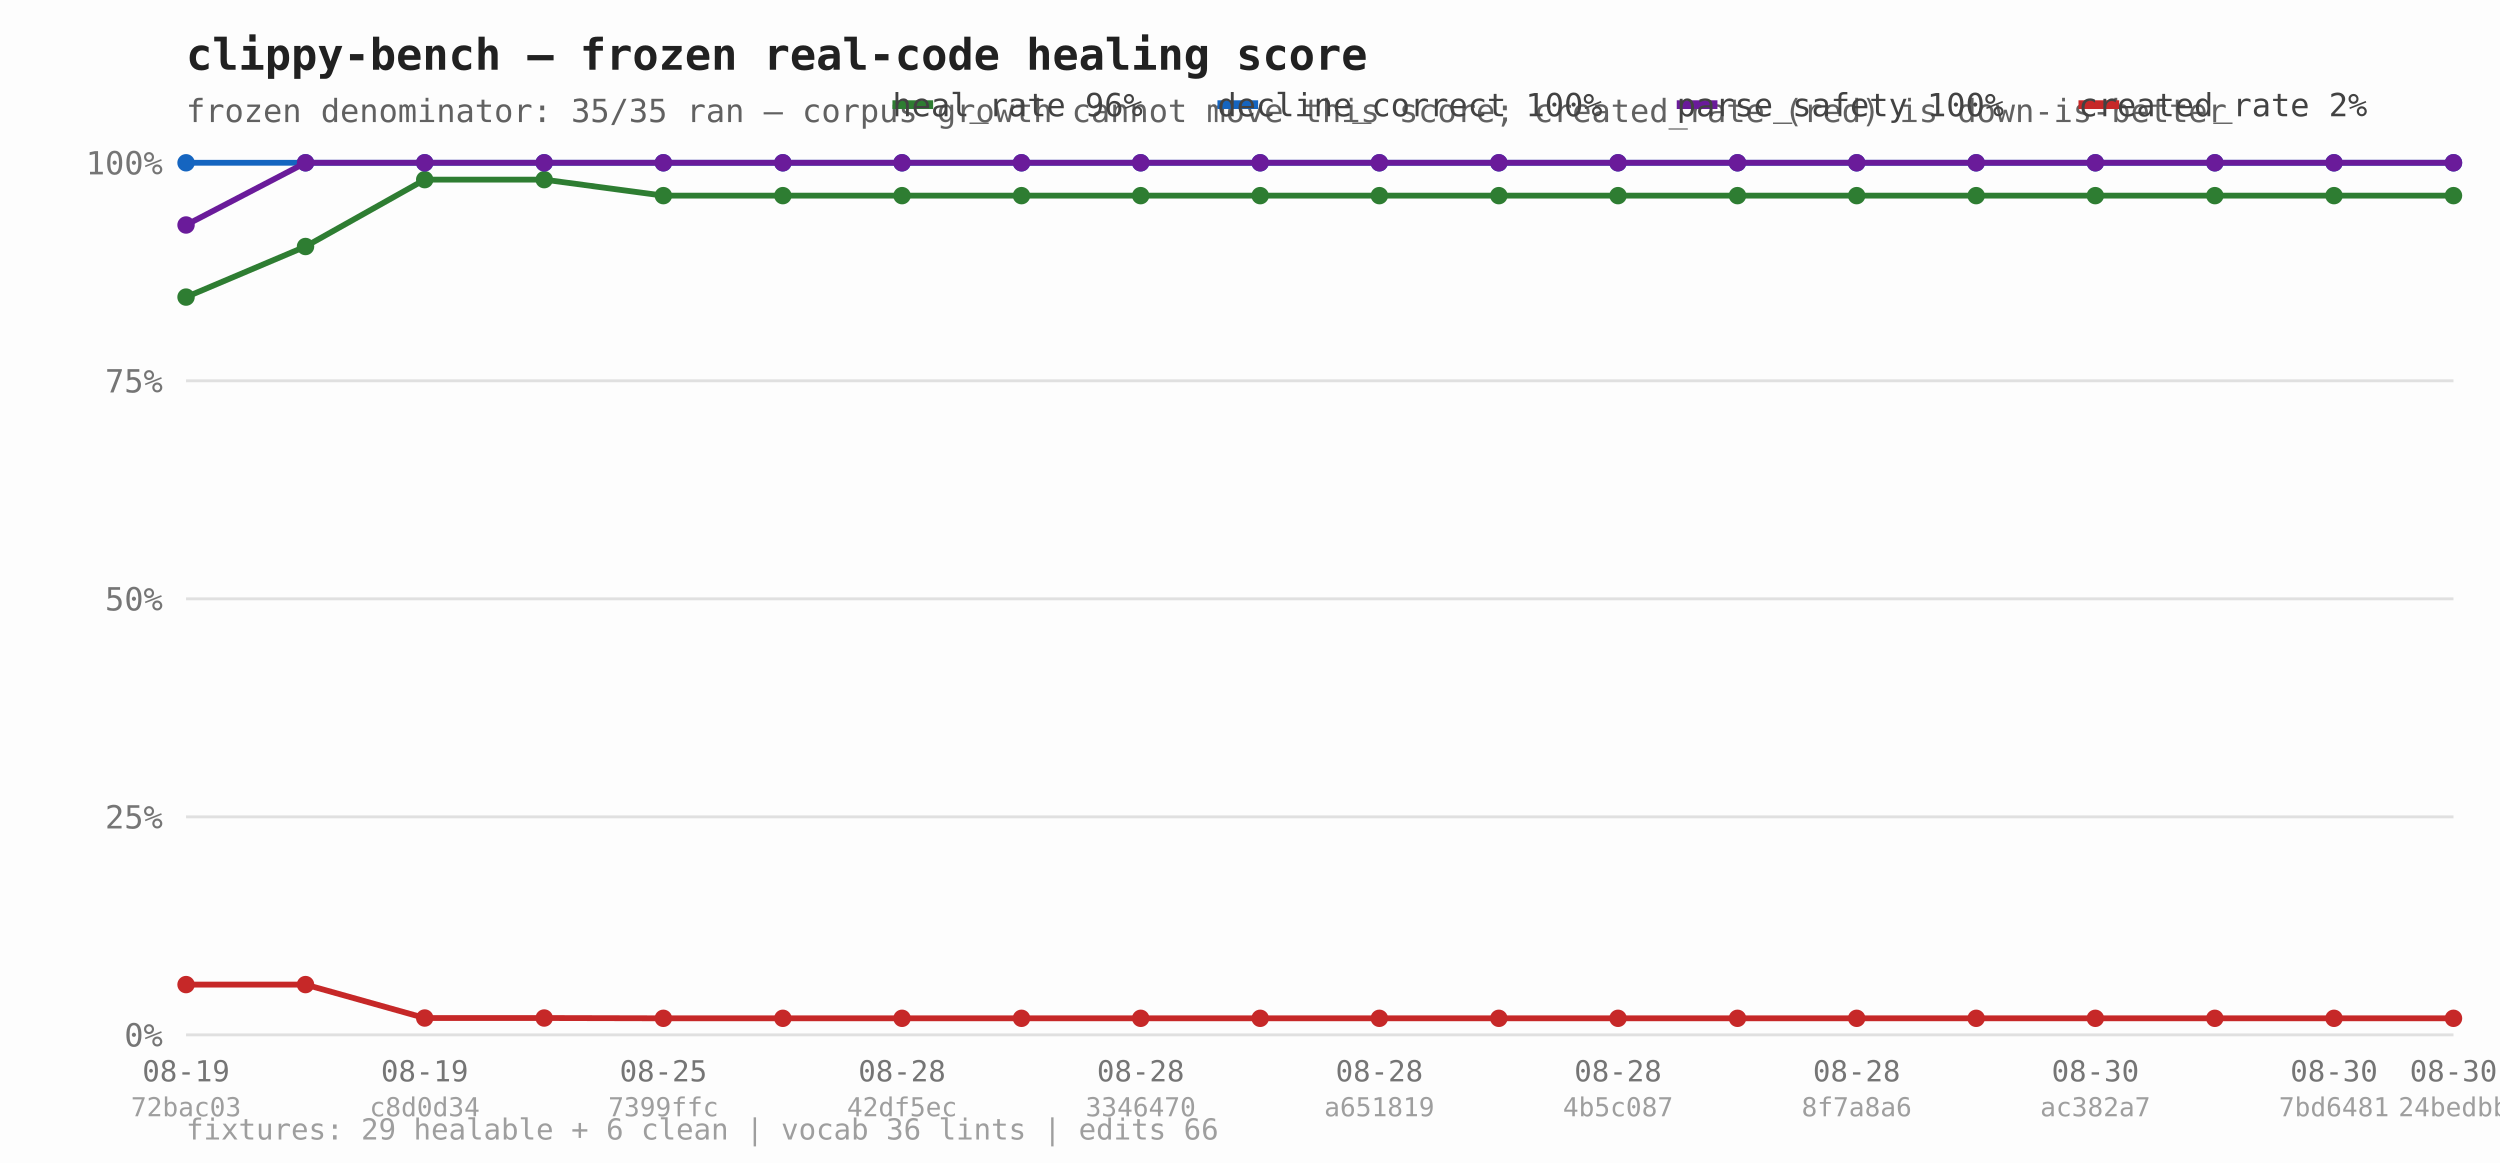
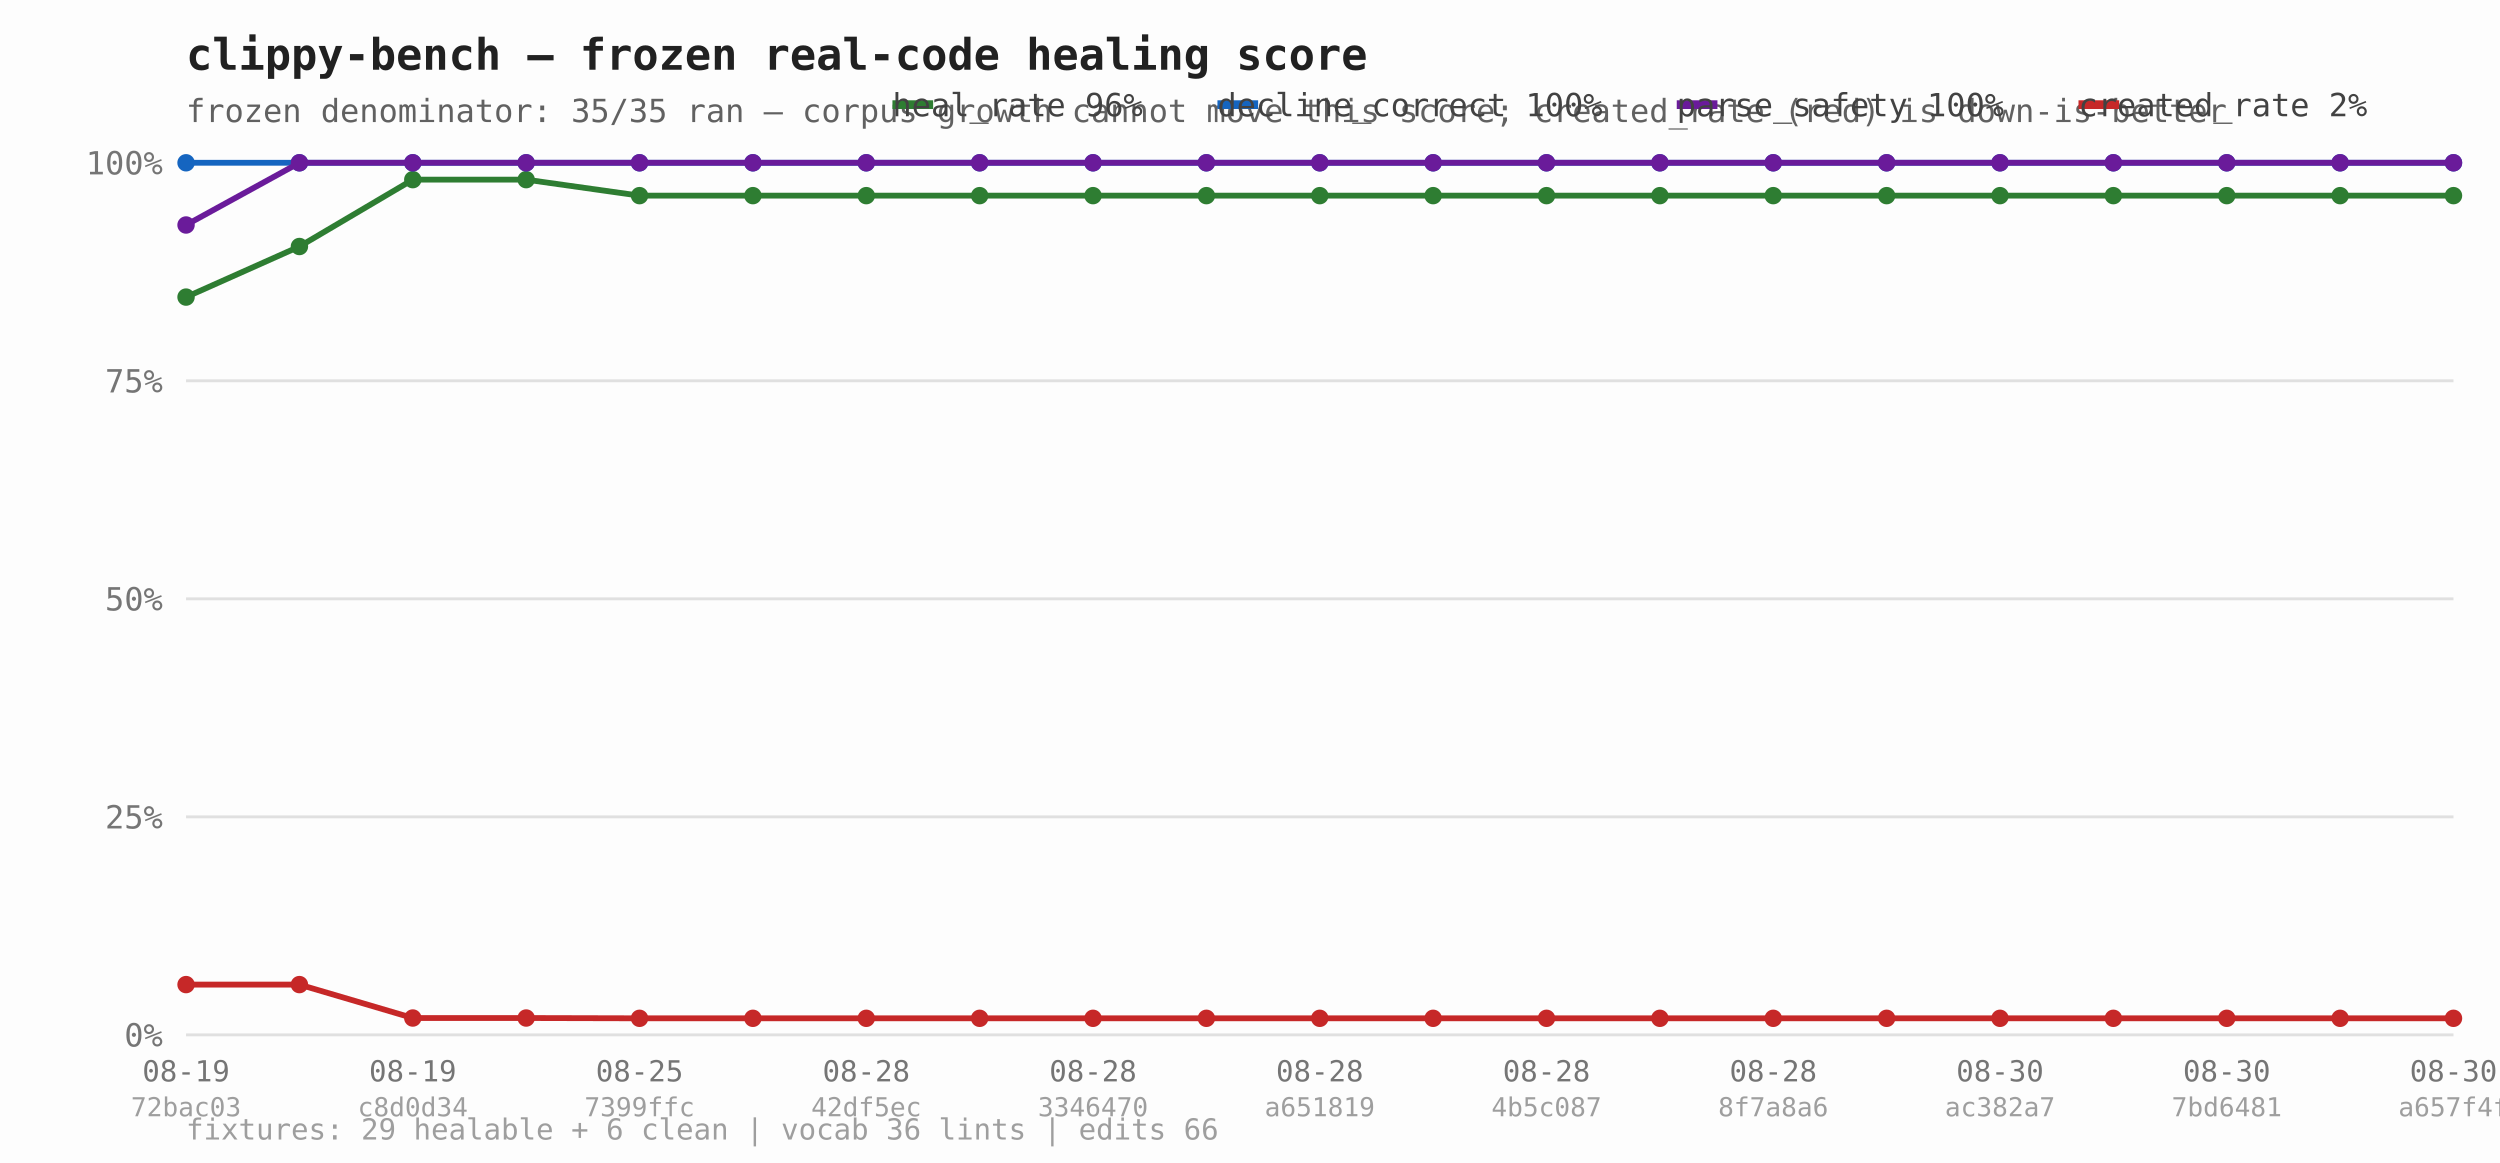
<svg xmlns="http://www.w3.org/2000/svg" width="860" height="400" viewBox="0 0 860 400" font-family="ui-monospace,Menlo,monospace">
  <rect width="100%" height="100%" fill="#fdfdfd" />
  <text x="64" y="24" font-size="15" font-weight="bold" fill="#212121">clippy-bench — frozen real-code healing score</text>
  <text x="64" y="42" font-size="11" fill="#616161">frozen denominator: 35/35 ran — corpus growth cannot move this score; created_rate (red) is down-is-better</text>
  <line x1="64" y1="356.0" x2="844" y2="356.0" stroke="#e0e0e0" stroke-width="1" />
  <text x="56" y="360.0" font-size="11" fill="#757575" text-anchor="end">0%</text>
  <line x1="64" y1="281.0" x2="844" y2="281.0" stroke="#e0e0e0" stroke-width="1" />
  <text x="56" y="285.0" font-size="11" fill="#757575" text-anchor="end">25%</text>
  <line x1="64" y1="206.0" x2="844" y2="206.0" stroke="#e0e0e0" stroke-width="1" />
  <text x="56" y="210.0" font-size="11" fill="#757575" text-anchor="end">50%</text>
  <line x1="64" y1="131.0" x2="844" y2="131.0" stroke="#e0e0e0" stroke-width="1" />
  <text x="56" y="135.0" font-size="11" fill="#757575" text-anchor="end">75%</text>
  <line x1="64" y1="56.0" x2="844" y2="56.0" stroke="#e0e0e0" stroke-width="1" />
  <text x="56" y="60.0" font-size="11" fill="#757575" text-anchor="end">100%</text>
  <line x1="715.0" y1="36" x2="729.0" y2="36" stroke="#c62828" stroke-width="3" />
  <text x="715.0" y="40" font-size="11" fill="#424242">created_rate 2%</text>
  <line x1="576.8" y1="36" x2="590.8" y2="36" stroke="#6a1b9a" stroke-width="3" />
  <text x="576.8" y="40" font-size="11" fill="#424242">parse_safety 100%</text>
  <line x1="418.8" y1="36" x2="432.8" y2="36" stroke="#1565c0" stroke-width="3" />
  <text x="418.8" y="40" font-size="11" fill="#424242">decline_correct 100%</text>
  <line x1="307.0" y1="36" x2="321.0" y2="36" stroke="#2e7d32" stroke-width="3" />
  <text x="307.0" y="40" font-size="11" fill="#424242">heal_rate 96%</text>
-   <path d="M 64.0 102.2 L 105.1 84.8 L 146.1 61.8 L 187.2 61.8 L 228.2 67.3 L 269.3 67.3 L 310.3 67.3 L 351.4 67.3 L 392.4 67.3 L 433.5 67.3 L 474.5 67.3 L 515.6 67.3 L 556.6 67.3 L 597.7 67.3 L 638.7 67.3 L 679.8 67.3 L 720.8 67.3 L 761.9 67.3 L 802.9 67.3 L 844.0 67.3" fill="none" stroke="#2e7d32" stroke-width="2" stroke-linejoin="round" stroke-linecap="round" />
+   <path d="M 64.0 102.2 L 103.0 84.8 L 142.0 61.8 L 181.0 61.8 L 220.0 67.3 L 259.0 67.3 L 298.0 67.3 L 337.0 67.3 L 376.0 67.3 L 415.0 67.3 L 454.0 67.3 L 493.0 67.3 L 532.0 67.3 L 571.0 67.3 L 610.0 67.3 L 649.0 67.3 L 688.0 67.3 L 727.0 67.3 L 766.0 67.3 L 805.0 67.3 L 844.0 67.3" fill="none" stroke="#2e7d32" stroke-width="2" stroke-linejoin="round" stroke-linecap="round" />
  <circle cx="64.0" cy="102.2" r="3" fill="#2e7d32" />
-   <circle cx="105.1" cy="84.8" r="3" fill="#2e7d32" />
-   <circle cx="146.1" cy="61.8" r="3" fill="#2e7d32" />
-   <circle cx="187.2" cy="61.8" r="3" fill="#2e7d32" />
-   <circle cx="228.2" cy="67.3" r="3" fill="#2e7d32" />
-   <circle cx="269.3" cy="67.3" r="3" fill="#2e7d32" />
-   <circle cx="310.3" cy="67.3" r="3" fill="#2e7d32" />
-   <circle cx="351.4" cy="67.3" r="3" fill="#2e7d32" />
-   <circle cx="392.4" cy="67.3" r="3" fill="#2e7d32" />
-   <circle cx="433.5" cy="67.3" r="3" fill="#2e7d32" />
-   <circle cx="474.5" cy="67.3" r="3" fill="#2e7d32" />
-   <circle cx="515.6" cy="67.3" r="3" fill="#2e7d32" />
-   <circle cx="556.6" cy="67.3" r="3" fill="#2e7d32" />
-   <circle cx="597.7" cy="67.3" r="3" fill="#2e7d32" />
-   <circle cx="638.7" cy="67.3" r="3" fill="#2e7d32" />
-   <circle cx="679.8" cy="67.3" r="3" fill="#2e7d32" />
-   <circle cx="720.8" cy="67.3" r="3" fill="#2e7d32" />
-   <circle cx="761.9" cy="67.3" r="3" fill="#2e7d32" />
-   <circle cx="802.9" cy="67.3" r="3" fill="#2e7d32" />
+   <circle cx="103.0" cy="84.8" r="3" fill="#2e7d32" />
+   <circle cx="142.0" cy="61.8" r="3" fill="#2e7d32" />
+   <circle cx="181.0" cy="61.8" r="3" fill="#2e7d32" />
+   <circle cx="220.0" cy="67.3" r="3" fill="#2e7d32" />
+   <circle cx="259.0" cy="67.3" r="3" fill="#2e7d32" />
+   <circle cx="298.0" cy="67.3" r="3" fill="#2e7d32" />
+   <circle cx="337.0" cy="67.3" r="3" fill="#2e7d32" />
+   <circle cx="376.0" cy="67.3" r="3" fill="#2e7d32" />
+   <circle cx="415.0" cy="67.3" r="3" fill="#2e7d32" />
+   <circle cx="454.0" cy="67.3" r="3" fill="#2e7d32" />
+   <circle cx="493.0" cy="67.3" r="3" fill="#2e7d32" />
+   <circle cx="532.0" cy="67.3" r="3" fill="#2e7d32" />
+   <circle cx="571.0" cy="67.3" r="3" fill="#2e7d32" />
+   <circle cx="610.0" cy="67.3" r="3" fill="#2e7d32" />
+   <circle cx="649.0" cy="67.3" r="3" fill="#2e7d32" />
+   <circle cx="688.0" cy="67.3" r="3" fill="#2e7d32" />
+   <circle cx="727.0" cy="67.3" r="3" fill="#2e7d32" />
+   <circle cx="766.0" cy="67.3" r="3" fill="#2e7d32" />
+   <circle cx="805.0" cy="67.3" r="3" fill="#2e7d32" />
  <circle cx="844.0" cy="67.3" r="3" fill="#2e7d32" />
-   <path d="M 64.0 56.0 L 105.1 56.0 L 146.1 56.0 L 187.2 56.0 L 228.2 56.0 L 269.3 56.0 L 310.3 56.0 L 351.4 56.0 L 392.4 56.0 L 433.5 56.0 L 474.5 56.0 L 515.6 56.0 L 556.6 56.0 L 597.7 56.0 L 638.7 56.0 L 679.8 56.0 L 720.8 56.0 L 761.9 56.0 L 802.9 56.0 L 844.0 56.0" fill="none" stroke="#1565c0" stroke-width="2" stroke-linejoin="round" stroke-linecap="round" />
+   <path d="M 64.0 56.0 L 103.0 56.0 L 142.0 56.0 L 181.0 56.0 L 220.0 56.0 L 259.0 56.0 L 298.0 56.0 L 337.0 56.0 L 376.0 56.0 L 415.0 56.0 L 454.0 56.0 L 493.0 56.0 L 532.0 56.0 L 571.0 56.0 L 610.0 56.0 L 649.0 56.0 L 688.0 56.0 L 727.0 56.0 L 766.0 56.0 L 805.0 56.0 L 844.0 56.0" fill="none" stroke="#1565c0" stroke-width="2" stroke-linejoin="round" stroke-linecap="round" />
  <circle cx="64.0" cy="56.0" r="3" fill="#1565c0" />
-   <circle cx="105.1" cy="56.0" r="3" fill="#1565c0" />
-   <circle cx="146.1" cy="56.0" r="3" fill="#1565c0" />
-   <circle cx="187.2" cy="56.0" r="3" fill="#1565c0" />
-   <circle cx="228.2" cy="56.0" r="3" fill="#1565c0" />
-   <circle cx="269.3" cy="56.0" r="3" fill="#1565c0" />
-   <circle cx="310.3" cy="56.0" r="3" fill="#1565c0" />
-   <circle cx="351.4" cy="56.0" r="3" fill="#1565c0" />
-   <circle cx="392.4" cy="56.0" r="3" fill="#1565c0" />
-   <circle cx="433.5" cy="56.0" r="3" fill="#1565c0" />
-   <circle cx="474.5" cy="56.0" r="3" fill="#1565c0" />
-   <circle cx="515.6" cy="56.0" r="3" fill="#1565c0" />
-   <circle cx="556.6" cy="56.0" r="3" fill="#1565c0" />
-   <circle cx="597.7" cy="56.0" r="3" fill="#1565c0" />
-   <circle cx="638.7" cy="56.0" r="3" fill="#1565c0" />
-   <circle cx="679.8" cy="56.0" r="3" fill="#1565c0" />
-   <circle cx="720.8" cy="56.0" r="3" fill="#1565c0" />
-   <circle cx="761.9" cy="56.0" r="3" fill="#1565c0" />
-   <circle cx="802.9" cy="56.0" r="3" fill="#1565c0" />
+   <circle cx="103.0" cy="56.0" r="3" fill="#1565c0" />
+   <circle cx="142.0" cy="56.0" r="3" fill="#1565c0" />
+   <circle cx="181.0" cy="56.0" r="3" fill="#1565c0" />
+   <circle cx="220.0" cy="56.0" r="3" fill="#1565c0" />
+   <circle cx="259.0" cy="56.0" r="3" fill="#1565c0" />
+   <circle cx="298.0" cy="56.0" r="3" fill="#1565c0" />
+   <circle cx="337.0" cy="56.0" r="3" fill="#1565c0" />
+   <circle cx="376.0" cy="56.0" r="3" fill="#1565c0" />
+   <circle cx="415.0" cy="56.0" r="3" fill="#1565c0" />
+   <circle cx="454.0" cy="56.0" r="3" fill="#1565c0" />
+   <circle cx="493.0" cy="56.0" r="3" fill="#1565c0" />
+   <circle cx="532.0" cy="56.0" r="3" fill="#1565c0" />
+   <circle cx="571.0" cy="56.0" r="3" fill="#1565c0" />
+   <circle cx="610.0" cy="56.0" r="3" fill="#1565c0" />
+   <circle cx="649.0" cy="56.0" r="3" fill="#1565c0" />
+   <circle cx="688.0" cy="56.0" r="3" fill="#1565c0" />
+   <circle cx="727.0" cy="56.0" r="3" fill="#1565c0" />
+   <circle cx="766.0" cy="56.0" r="3" fill="#1565c0" />
+   <circle cx="805.0" cy="56.0" r="3" fill="#1565c0" />
  <circle cx="844.0" cy="56.0" r="3" fill="#1565c0" />
-   <path d="M 64.0 77.4 L 105.1 56.0 L 146.1 56.0 L 187.2 56.0 L 228.2 56.0 L 269.3 56.0 L 310.3 56.0 L 351.4 56.0 L 392.4 56.0 L 433.5 56.0 L 474.5 56.0 L 515.6 56.0 L 556.6 56.0 L 597.7 56.0 L 638.7 56.0 L 679.8 56.0 L 720.8 56.0 L 761.9 56.0 L 802.9 56.0 L 844.0 56.0" fill="none" stroke="#6a1b9a" stroke-width="2" stroke-linejoin="round" stroke-linecap="round" />
+   <path d="M 64.0 77.4 L 103.0 56.0 L 142.0 56.0 L 181.0 56.0 L 220.0 56.0 L 259.0 56.0 L 298.0 56.0 L 337.0 56.0 L 376.0 56.0 L 415.0 56.0 L 454.0 56.0 L 493.0 56.0 L 532.0 56.0 L 571.0 56.0 L 610.0 56.0 L 649.0 56.0 L 688.0 56.0 L 727.0 56.0 L 766.0 56.0 L 805.0 56.0 L 844.0 56.0" fill="none" stroke="#6a1b9a" stroke-width="2" stroke-linejoin="round" stroke-linecap="round" />
  <circle cx="64.0" cy="77.4" r="3" fill="#6a1b9a" />
-   <circle cx="105.1" cy="56.0" r="3" fill="#6a1b9a" />
-   <circle cx="146.1" cy="56.0" r="3" fill="#6a1b9a" />
-   <circle cx="187.2" cy="56.0" r="3" fill="#6a1b9a" />
-   <circle cx="228.2" cy="56.0" r="3" fill="#6a1b9a" />
-   <circle cx="269.3" cy="56.0" r="3" fill="#6a1b9a" />
-   <circle cx="310.3" cy="56.0" r="3" fill="#6a1b9a" />
-   <circle cx="351.4" cy="56.0" r="3" fill="#6a1b9a" />
-   <circle cx="392.4" cy="56.0" r="3" fill="#6a1b9a" />
-   <circle cx="433.5" cy="56.0" r="3" fill="#6a1b9a" />
-   <circle cx="474.5" cy="56.0" r="3" fill="#6a1b9a" />
-   <circle cx="515.6" cy="56.0" r="3" fill="#6a1b9a" />
-   <circle cx="556.6" cy="56.0" r="3" fill="#6a1b9a" />
-   <circle cx="597.7" cy="56.0" r="3" fill="#6a1b9a" />
-   <circle cx="638.7" cy="56.0" r="3" fill="#6a1b9a" />
-   <circle cx="679.8" cy="56.0" r="3" fill="#6a1b9a" />
-   <circle cx="720.8" cy="56.0" r="3" fill="#6a1b9a" />
-   <circle cx="761.9" cy="56.0" r="3" fill="#6a1b9a" />
-   <circle cx="802.9" cy="56.0" r="3" fill="#6a1b9a" />
+   <circle cx="103.0" cy="56.0" r="3" fill="#6a1b9a" />
+   <circle cx="142.0" cy="56.0" r="3" fill="#6a1b9a" />
+   <circle cx="181.0" cy="56.0" r="3" fill="#6a1b9a" />
+   <circle cx="220.0" cy="56.0" r="3" fill="#6a1b9a" />
+   <circle cx="259.0" cy="56.0" r="3" fill="#6a1b9a" />
+   <circle cx="298.0" cy="56.0" r="3" fill="#6a1b9a" />
+   <circle cx="337.0" cy="56.0" r="3" fill="#6a1b9a" />
+   <circle cx="376.0" cy="56.0" r="3" fill="#6a1b9a" />
+   <circle cx="415.0" cy="56.0" r="3" fill="#6a1b9a" />
+   <circle cx="454.0" cy="56.0" r="3" fill="#6a1b9a" />
+   <circle cx="493.0" cy="56.0" r="3" fill="#6a1b9a" />
+   <circle cx="532.0" cy="56.0" r="3" fill="#6a1b9a" />
+   <circle cx="571.0" cy="56.0" r="3" fill="#6a1b9a" />
+   <circle cx="610.0" cy="56.0" r="3" fill="#6a1b9a" />
+   <circle cx="649.0" cy="56.0" r="3" fill="#6a1b9a" />
+   <circle cx="688.0" cy="56.0" r="3" fill="#6a1b9a" />
+   <circle cx="727.0" cy="56.0" r="3" fill="#6a1b9a" />
+   <circle cx="766.0" cy="56.0" r="3" fill="#6a1b9a" />
+   <circle cx="805.0" cy="56.0" r="3" fill="#6a1b9a" />
  <circle cx="844.0" cy="56.0" r="3" fill="#6a1b9a" />
-   <path d="M 64.0 338.7 L 105.1 338.7 L 146.1 350.2 L 187.2 350.2 L 228.2 350.3 L 269.3 350.3 L 310.3 350.3 L 351.4 350.3 L 392.4 350.3 L 433.5 350.3 L 474.5 350.3 L 515.6 350.3 L 556.6 350.3 L 597.7 350.3 L 638.7 350.3 L 679.8 350.3 L 720.8 350.3 L 761.9 350.3 L 802.9 350.3 L 844.0 350.3" fill="none" stroke="#c62828" stroke-width="2" stroke-linejoin="round" stroke-linecap="round" />
+   <path d="M 64.0 338.7 L 103.0 338.7 L 142.0 350.2 L 181.0 350.2 L 220.0 350.3 L 259.0 350.3 L 298.0 350.3 L 337.0 350.3 L 376.0 350.3 L 415.0 350.3 L 454.0 350.3 L 493.0 350.3 L 532.0 350.3 L 571.0 350.3 L 610.0 350.3 L 649.0 350.3 L 688.0 350.3 L 727.0 350.3 L 766.0 350.3 L 805.0 350.3 L 844.0 350.3" fill="none" stroke="#c62828" stroke-width="2" stroke-linejoin="round" stroke-linecap="round" />
  <circle cx="64.0" cy="338.7" r="3" fill="#c62828" />
-   <circle cx="105.1" cy="338.7" r="3" fill="#c62828" />
-   <circle cx="146.1" cy="350.2" r="3" fill="#c62828" />
-   <circle cx="187.2" cy="350.2" r="3" fill="#c62828" />
-   <circle cx="228.2" cy="350.3" r="3" fill="#c62828" />
-   <circle cx="269.3" cy="350.3" r="3" fill="#c62828" />
-   <circle cx="310.3" cy="350.3" r="3" fill="#c62828" />
-   <circle cx="351.4" cy="350.3" r="3" fill="#c62828" />
-   <circle cx="392.4" cy="350.3" r="3" fill="#c62828" />
-   <circle cx="433.5" cy="350.3" r="3" fill="#c62828" />
-   <circle cx="474.5" cy="350.3" r="3" fill="#c62828" />
-   <circle cx="515.6" cy="350.3" r="3" fill="#c62828" />
-   <circle cx="556.6" cy="350.3" r="3" fill="#c62828" />
-   <circle cx="597.7" cy="350.3" r="3" fill="#c62828" />
-   <circle cx="638.7" cy="350.3" r="3" fill="#c62828" />
-   <circle cx="679.8" cy="350.3" r="3" fill="#c62828" />
-   <circle cx="720.8" cy="350.3" r="3" fill="#c62828" />
-   <circle cx="761.9" cy="350.3" r="3" fill="#c62828" />
-   <circle cx="802.9" cy="350.3" r="3" fill="#c62828" />
+   <circle cx="103.0" cy="338.7" r="3" fill="#c62828" />
+   <circle cx="142.0" cy="350.2" r="3" fill="#c62828" />
+   <circle cx="181.0" cy="350.2" r="3" fill="#c62828" />
+   <circle cx="220.0" cy="350.3" r="3" fill="#c62828" />
+   <circle cx="259.0" cy="350.3" r="3" fill="#c62828" />
+   <circle cx="298.0" cy="350.3" r="3" fill="#c62828" />
+   <circle cx="337.0" cy="350.3" r="3" fill="#c62828" />
+   <circle cx="376.0" cy="350.3" r="3" fill="#c62828" />
+   <circle cx="415.0" cy="350.3" r="3" fill="#c62828" />
+   <circle cx="454.0" cy="350.3" r="3" fill="#c62828" />
+   <circle cx="493.0" cy="350.3" r="3" fill="#c62828" />
+   <circle cx="532.0" cy="350.3" r="3" fill="#c62828" />
+   <circle cx="571.0" cy="350.3" r="3" fill="#c62828" />
+   <circle cx="610.0" cy="350.3" r="3" fill="#c62828" />
+   <circle cx="649.0" cy="350.3" r="3" fill="#c62828" />
+   <circle cx="688.0" cy="350.3" r="3" fill="#c62828" />
+   <circle cx="727.0" cy="350.3" r="3" fill="#c62828" />
+   <circle cx="766.0" cy="350.3" r="3" fill="#c62828" />
+   <circle cx="805.0" cy="350.3" r="3" fill="#c62828" />
  <circle cx="844.0" cy="350.3" r="3" fill="#c62828" />
  <text x="64.0" y="372.0" font-size="10" fill="#757575" text-anchor="middle">08-19</text>
  <text x="64.0" y="384.0" font-size="9" fill="#9e9e9e" text-anchor="middle">72bac03</text>
-   <text x="146.1" y="372.0" font-size="10" fill="#757575" text-anchor="middle">08-19</text>
-   <text x="146.1" y="384.0" font-size="9" fill="#9e9e9e" text-anchor="middle">c8d0d34</text>
-   <text x="228.2" y="372.0" font-size="10" fill="#757575" text-anchor="middle">08-25</text>
-   <text x="228.2" y="384.0" font-size="9" fill="#9e9e9e" text-anchor="middle">7399ffc</text>
-   <text x="310.3" y="372.0" font-size="10" fill="#757575" text-anchor="middle">08-28</text>
-   <text x="310.3" y="384.0" font-size="9" fill="#9e9e9e" text-anchor="middle">42df5ec</text>
-   <text x="392.4" y="372.0" font-size="10" fill="#757575" text-anchor="middle">08-28</text>
-   <text x="392.4" y="384.0" font-size="9" fill="#9e9e9e" text-anchor="middle">3346470</text>
-   <text x="474.5" y="372.0" font-size="10" fill="#757575" text-anchor="middle">08-28</text>
-   <text x="474.5" y="384.0" font-size="9" fill="#9e9e9e" text-anchor="middle">a651819</text>
-   <text x="556.6" y="372.0" font-size="10" fill="#757575" text-anchor="middle">08-28</text>
-   <text x="556.6" y="384.0" font-size="9" fill="#9e9e9e" text-anchor="middle">4b5c087</text>
-   <text x="638.7" y="372.0" font-size="10" fill="#757575" text-anchor="middle">08-28</text>
-   <text x="638.7" y="384.0" font-size="9" fill="#9e9e9e" text-anchor="middle">8f7a8a6</text>
-   <text x="720.8" y="372.0" font-size="10" fill="#757575" text-anchor="middle">08-30</text>
-   <text x="720.8" y="384.0" font-size="9" fill="#9e9e9e" text-anchor="middle">ac382a7</text>
-   <text x="802.9" y="372.0" font-size="10" fill="#757575" text-anchor="middle">08-30</text>
-   <text x="802.9" y="384.0" font-size="9" fill="#9e9e9e" text-anchor="middle">7bd6481</text>
+   <text x="142.0" y="372.0" font-size="10" fill="#757575" text-anchor="middle">08-19</text>
+   <text x="142.0" y="384.0" font-size="9" fill="#9e9e9e" text-anchor="middle">c8d0d34</text>
+   <text x="220.0" y="372.0" font-size="10" fill="#757575" text-anchor="middle">08-25</text>
+   <text x="220.0" y="384.0" font-size="9" fill="#9e9e9e" text-anchor="middle">7399ffc</text>
+   <text x="298.0" y="372.0" font-size="10" fill="#757575" text-anchor="middle">08-28</text>
+   <text x="298.0" y="384.0" font-size="9" fill="#9e9e9e" text-anchor="middle">42df5ec</text>
+   <text x="376.0" y="372.0" font-size="10" fill="#757575" text-anchor="middle">08-28</text>
+   <text x="376.0" y="384.0" font-size="9" fill="#9e9e9e" text-anchor="middle">3346470</text>
+   <text x="454.0" y="372.0" font-size="10" fill="#757575" text-anchor="middle">08-28</text>
+   <text x="454.0" y="384.0" font-size="9" fill="#9e9e9e" text-anchor="middle">a651819</text>
+   <text x="532.0" y="372.0" font-size="10" fill="#757575" text-anchor="middle">08-28</text>
+   <text x="532.0" y="384.0" font-size="9" fill="#9e9e9e" text-anchor="middle">4b5c087</text>
+   <text x="610.0" y="372.0" font-size="10" fill="#757575" text-anchor="middle">08-28</text>
+   <text x="610.0" y="384.0" font-size="9" fill="#9e9e9e" text-anchor="middle">8f7a8a6</text>
+   <text x="688.0" y="372.0" font-size="10" fill="#757575" text-anchor="middle">08-30</text>
+   <text x="688.0" y="384.0" font-size="9" fill="#9e9e9e" text-anchor="middle">ac382a7</text>
+   <text x="766.0" y="372.0" font-size="10" fill="#757575" text-anchor="middle">08-30</text>
+   <text x="766.0" y="384.0" font-size="9" fill="#9e9e9e" text-anchor="middle">7bd6481</text>
  <text x="844.0" y="372.0" font-size="10" fill="#757575" text-anchor="middle">08-30</text>
-   <text x="844.0" y="384.0" font-size="9" fill="#9e9e9e" text-anchor="middle">24bedbb</text>
+   <text x="844.0" y="384.0" font-size="9" fill="#9e9e9e" text-anchor="middle">a657f4f</text>
  <text x="64" y="392.0" font-size="10" fill="#9e9e9e">fixtures: 29 healable + 6 clean | vocab 36 lints | edits 66</text>
</svg>
